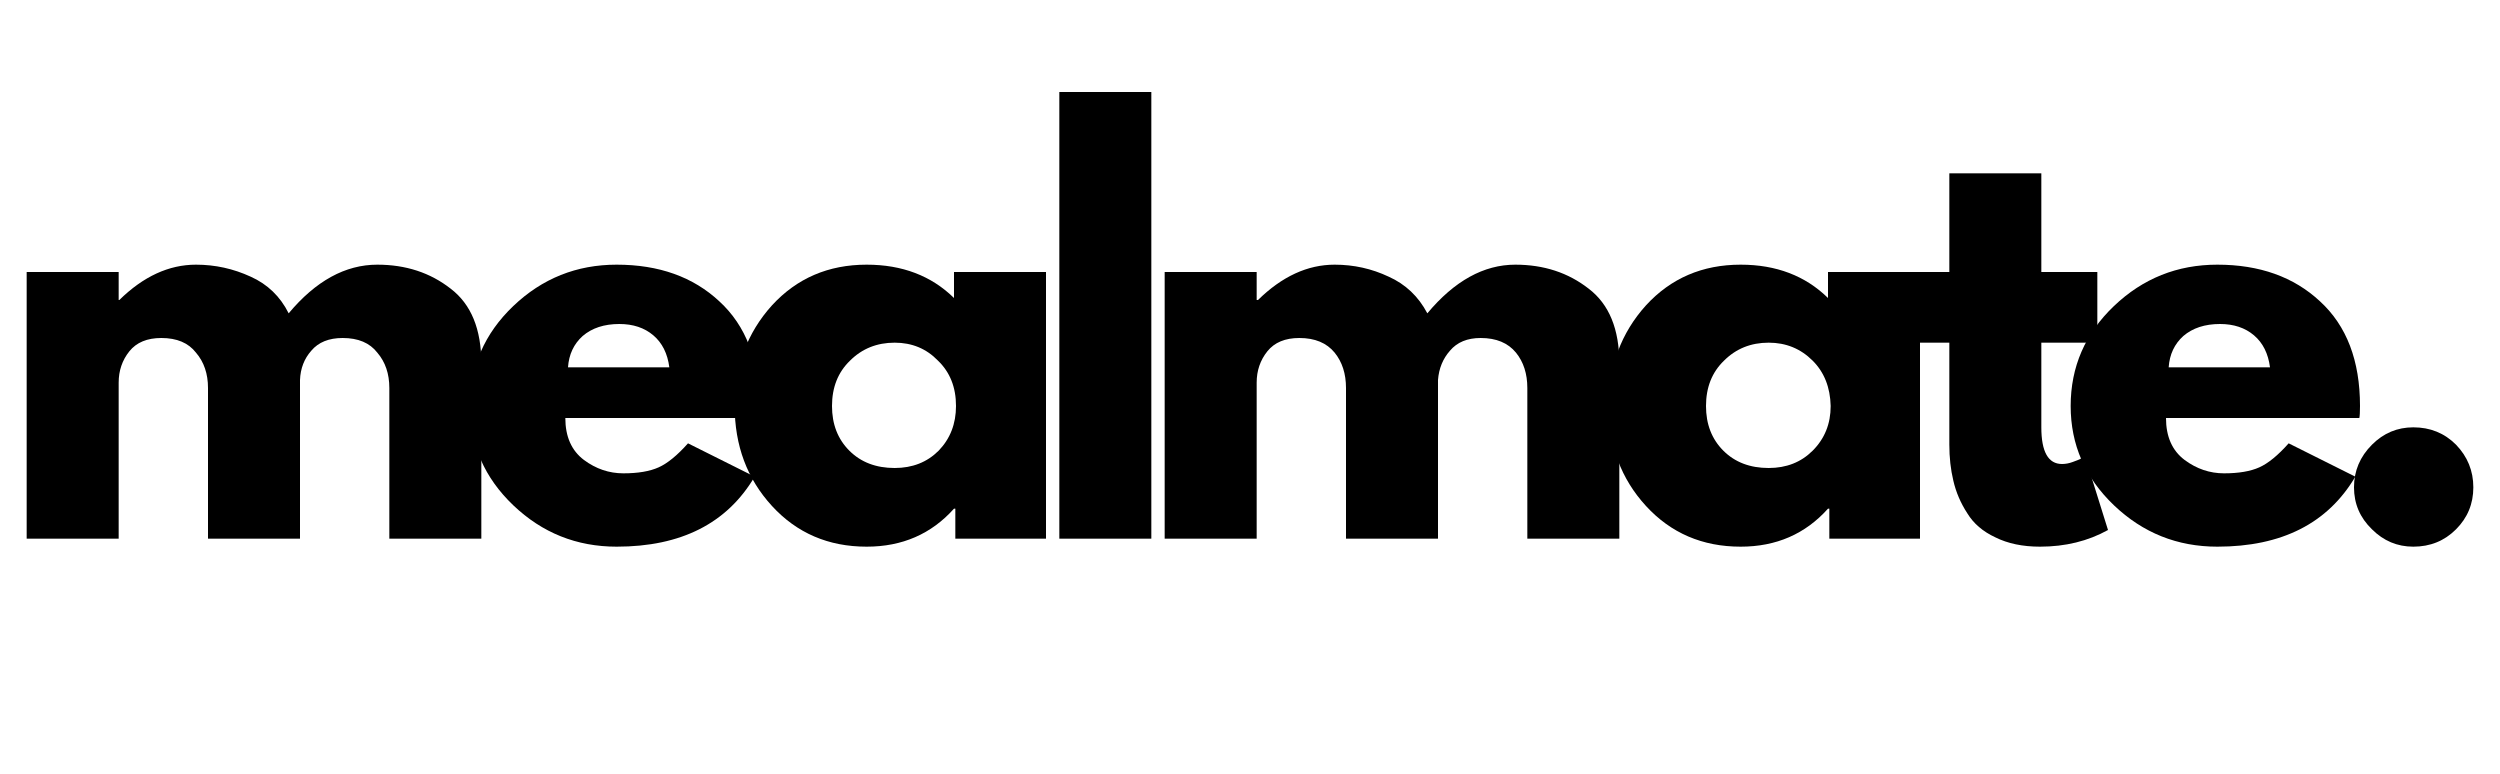
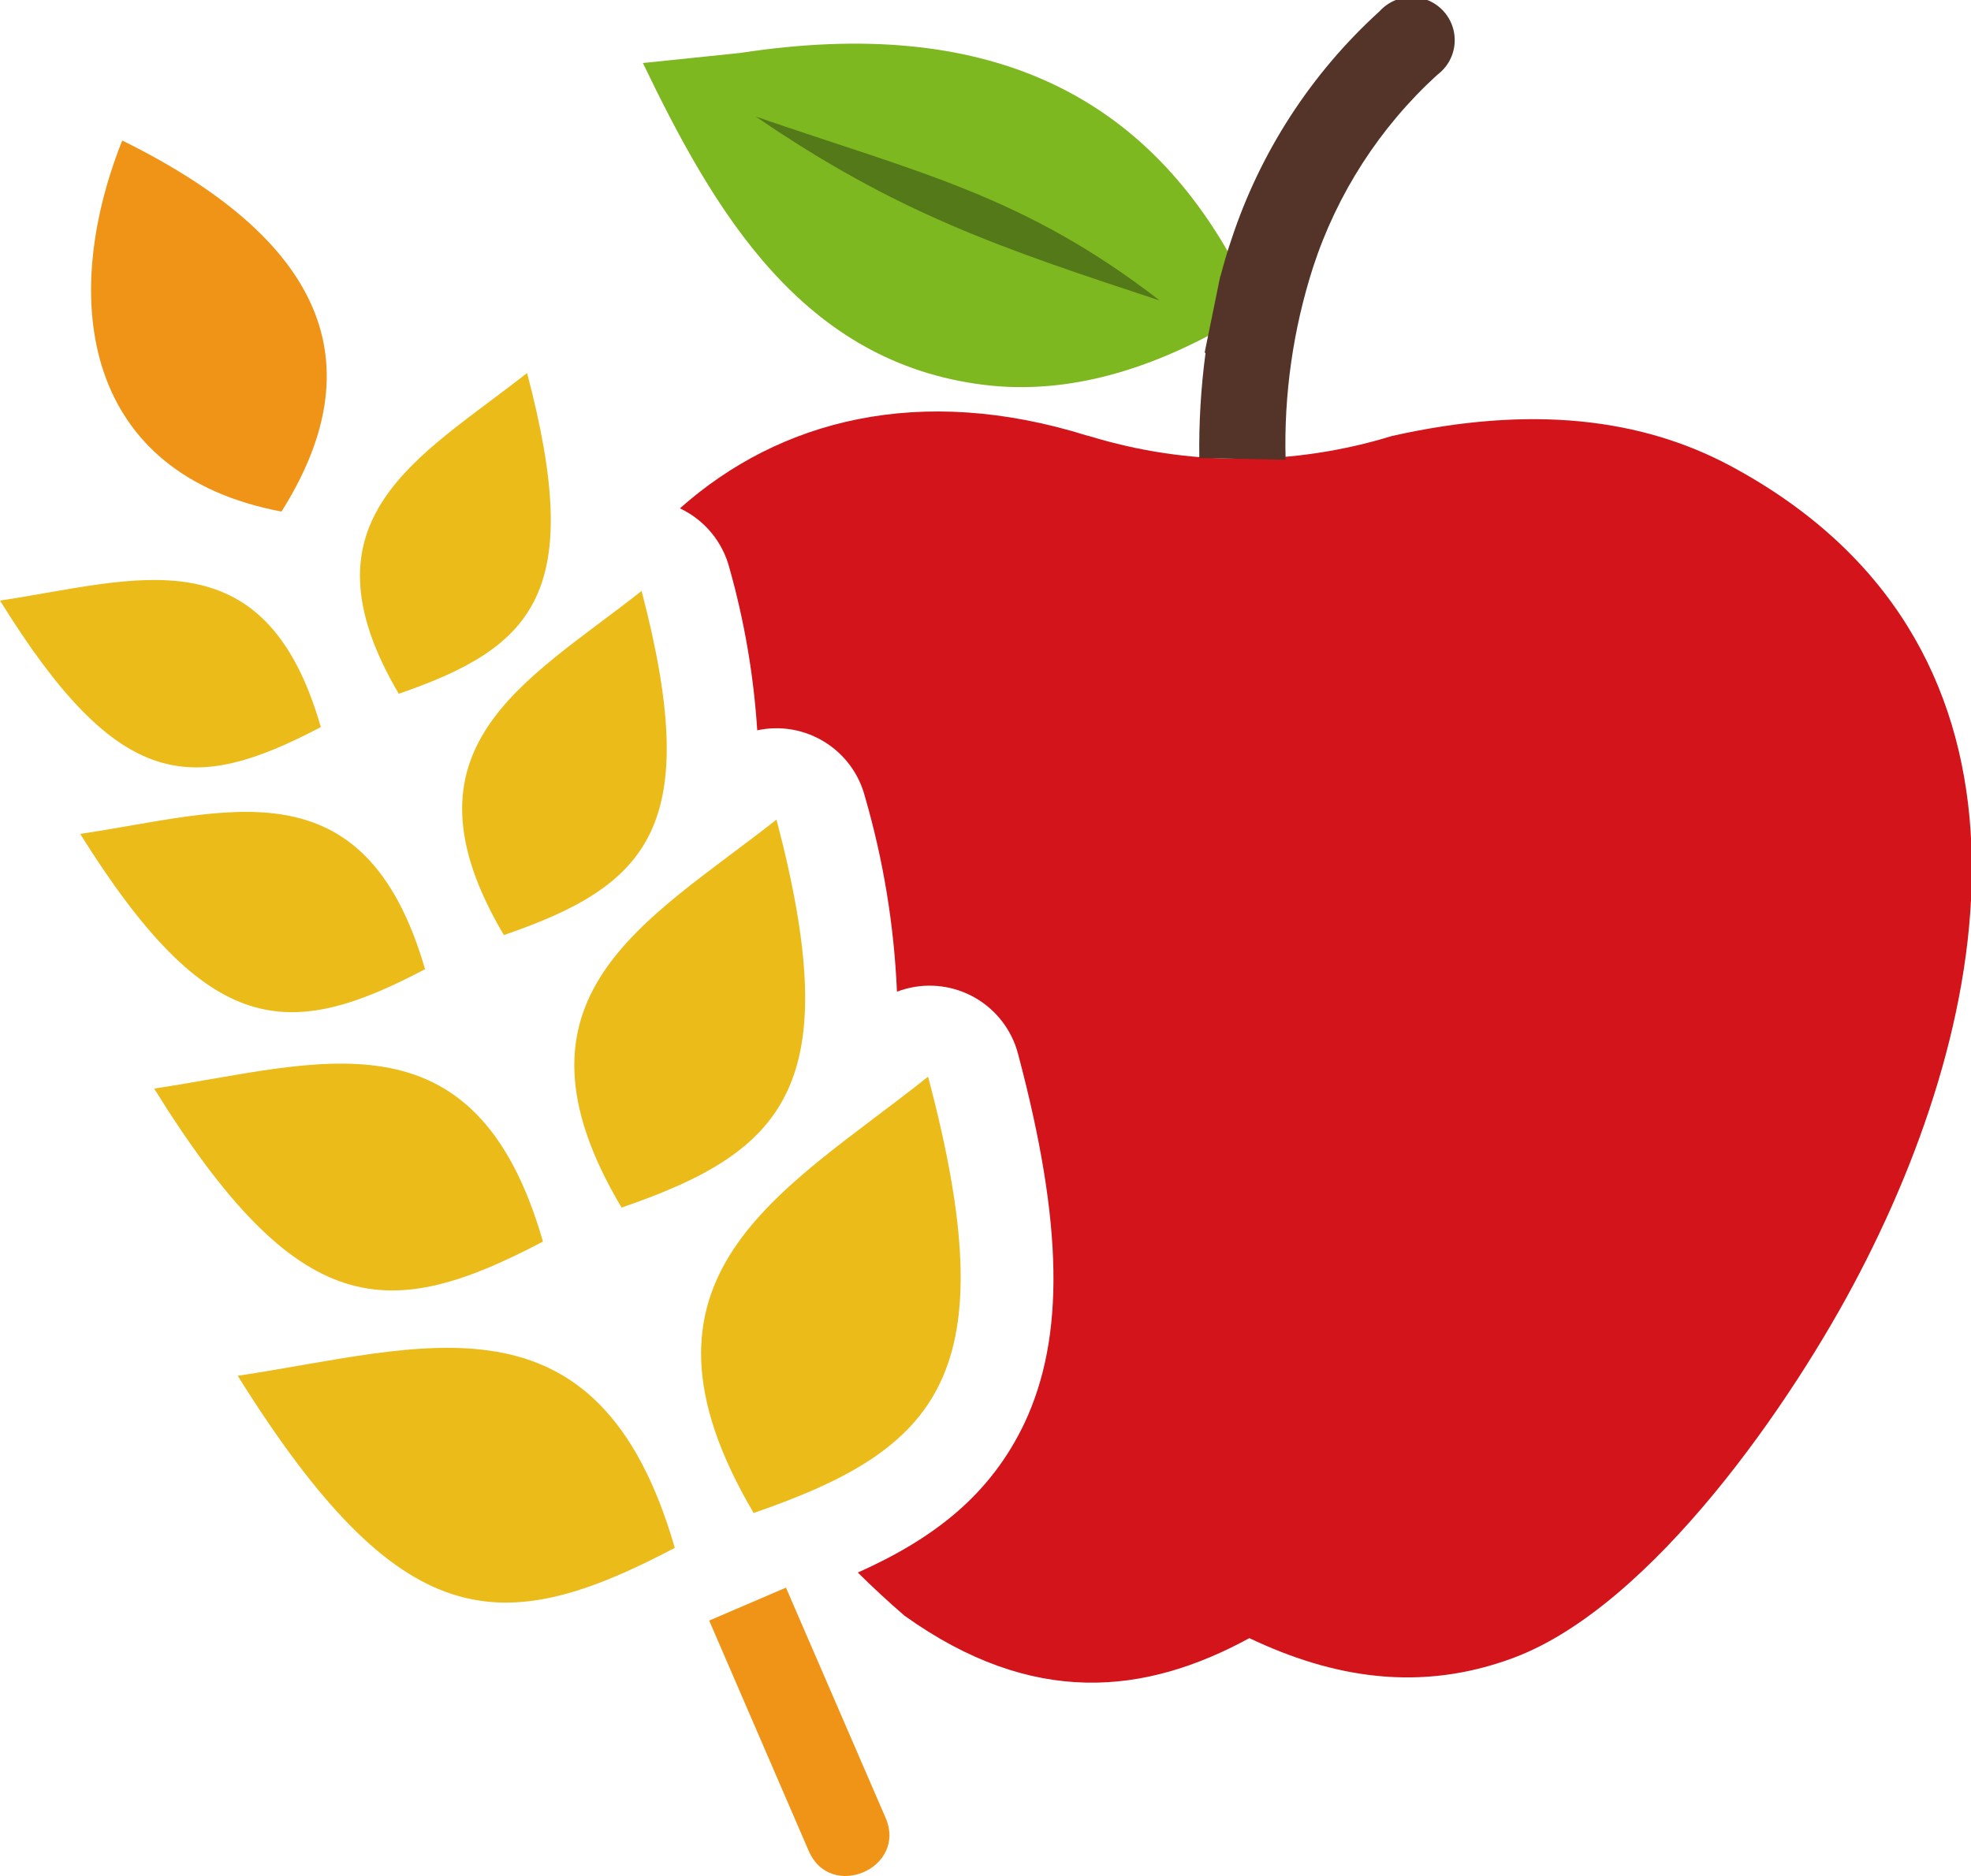
- <svg xmlns="http://www.w3.org/2000/svg" version="1.2" viewBox="0 0 375 116" width="375" height="116">
-   <style>
- 		.s0 { fill: #000000 } 
- 	</style>
-   <g>
-     <g>
-       <g>
-         <path class="s0" d="m4 80.8v-40h13.8v4.2h0.1q5.4-5.3 11.5-5.3 4.3 0 8.2 1.8 3.8 1.7 5.7 5.5 6.1-7.3 13.3-7.3 6.4 0 11 3.6 4.6 3.5 4.6 11.2v26.3h-13.8v-22.6q0-3.2-1.8-5.3-1.7-2.2-5.2-2.2-3.1 0-4.7 1.9-1.6 1.8-1.7 4.4v23.8h-13.8v-22.6q0-3.2-1.8-5.3-1.7-2.2-5.2-2.2-3.2 0-4.8 2-1.6 2-1.6 4.7v23.4z" />
-       </g>
-     </g>
-   </g>
-   <g>
-     <g>
-       <g>
-         <path fill-rule="evenodd" class="s0" d="m113.8 62.7h-29q0 4.2 2.8 6.3 2.7 2 5.9 2 3.3 0 5.3-0.9 2-0.9 4.4-3.6l10 5q-6.2 10.5-20.7 10.5-9 0-15.5-6.2-6.5-6.2-6.5-14.9 0-8.8 6.5-15 6.5-6.2 15.5-6.2 9.5 0 15.4 5.5 6 5.5 6 15.7 0 1.4-0.1 1.8zm-28.6-7.6h15.2q-0.4-3.1-2.4-4.8-2-1.7-5.1-1.7-3.4 0-5.5 1.8-2 1.8-2.2 4.7z" />
-       </g>
-     </g>
-   </g>
-   <g>
-     <g>
-       <g>
-         <path fill-rule="evenodd" class="s0" d="m115.8 75.9q-5.6-6.1-5.6-15 0-8.9 5.6-15.1 5.6-6.1 14.2-6.1 8 0 13.1 5v-3.9h13.8v40h-13.6v-4.5h-0.2q-5.1 5.7-13.1 5.7-8.6 0-14.2-6.1zm11.7-21.8q-2.7 2.6-2.7 6.8 0 4.1 2.6 6.7 2.6 2.6 6.8 2.6 4 0 6.6-2.6 2.6-2.7 2.6-6.7 0-4.2-2.7-6.8-2.6-2.7-6.5-2.7-4 0-6.7 2.7z" />
-       </g>
-     </g>
-   </g>
-   <g>
-     <g>
-       <g>
-         <path class="s0" d="m158.9 80.8v-67h13.8v67z" />
-       </g>
-     </g>
-   </g>
-   <g>
-     <g>
-       <g>
-         <path class="s0" d="m174.7 80.8v-40h13.8v4.2h0.2q5.4-5.3 11.5-5.3 4.3 0 8.1 1.8 3.8 1.7 5.8 5.5 6.1-7.3 13.2-7.3 6.4 0 11 3.6 4.6 3.5 4.6 11.2v26.3h-13.8v-22.6q0-3.2-1.7-5.3-1.8-2.2-5.3-2.2-3 0-4.6 1.9-1.6 1.8-1.8 4.4v23.8h-13.8v-22.6q0-3.2-1.7-5.3-1.8-2.2-5.3-2.2-3.2 0-4.8 2-1.6 2-1.6 4.7v23.4z" />
-       </g>
-     </g>
-   </g>
-   <g>
-     <g>
-       <g>
-         <path fill-rule="evenodd" class="s0" d="m246.9 75.9q-5.6-6.1-5.6-15 0-8.9 5.6-15.1 5.6-6.1 14.2-6.1 8 0 13.1 5v-3.9h13.8v40h-13.6v-4.5h-0.2q-5.1 5.7-13.1 5.7-8.6 0-14.2-6.1zm11.7-21.8q-2.7 2.6-2.7 6.8 0 4.1 2.6 6.7 2.6 2.6 6.8 2.6 4 0 6.6-2.6 2.7-2.7 2.7-6.7-0.1-4.2-2.7-6.8-2.7-2.7-6.6-2.7-4 0-6.7 2.7z" />
-       </g>
-     </g>
-   </g>
-   <g>
-     <g>
-       <g>
-         <path class="s0" d="m292.4 40.8v-14.8h13.8v14.8h8.4v10.6h-8.4v12.7q0 5.5 3.1 5.5 0.8 0 1.6-0.3 0.9-0.3 1.4-0.6l0.4-0.4 3.5 11.2q-4.5 2.5-10.2 2.5-3.9 0-6.7-1.4-2.8-1.3-4.2-3.6-1.5-2.3-2.1-4.9-0.6-2.5-0.6-5.4v-15.3h-5.8v-10.6z" />
-       </g>
-     </g>
-   </g>
-   <g>
-     <g>
-       <g>
-         <path fill-rule="evenodd" class="s0" d="m353.9 62.7h-29q0 4.2 2.8 6.3 2.7 2 5.9 2 3.3 0 5.3-0.9 2-0.9 4.4-3.6l10 5q-6.2 10.5-20.7 10.5-9 0-15.5-6.2-6.5-6.2-6.5-14.9 0-8.8 6.5-15 6.5-6.2 15.5-6.2 9.5 0 15.4 5.5 6 5.5 6 15.7 0 1.4-0.1 1.8zm-28.6-7.6h15.2q-0.4-3.1-2.4-4.8-2-1.7-5.1-1.7-3.4 0-5.5 1.8-2 1.8-2.2 4.7z" />
-       </g>
-     </g>
-   </g>
-   <g>
-     <g>
-       <g>
-         <path class="s0" d="m362 64.1q3.8 0 6.4 2.6 2.6 2.7 2.6 6.4 0 3.7-2.6 6.3-2.6 2.6-6.4 2.6-3.6 0-6.2-2.6-2.7-2.6-2.7-6.3 0-3.7 2.7-6.4 2.6-2.6 6.2-2.6z" />
-       </g>
-     </g>
-   </g>
+ <svg xmlns="http://www.w3.org/2000/svg" id="Layer_1" data-name="Layer 1" viewBox="0 0 122.88 116.97">
+   <defs>
+     <style>.cls-1{fill:#d3141b;}.cls-1,.cls-2,.cls-3,.cls-4,.cls-5,.cls-6{fill-rule:evenodd;}.cls-2{fill:#7db820;}.cls-3{fill:#537918;}.cls-4{fill:#543429;}.cls-5{fill:#ebbb19;}.cls-6{fill:#f09418;}</style>
+   </defs>
+   <path class="cls-1" d="M67.83,27.18c-10.47-3.29-19.24-1-25.44,4.52a5.69,5.69,0,0,1,3.08,3.7,48.82,48.82,0,0,1,1.74,10.14,5.7,5.7,0,0,1,6.71,4.12,51.53,51.53,0,0,1,2,12.18,5.05,5.05,0,0,1,.55-.18,5.7,5.7,0,0,1,7,4.06c2.84,10.68,2.9,17.68.41,23-2.11,4.45-5.59,7.19-10.4,9.34.92.91,1.89,1.81,2.91,2.69,8,5.72,15,4.94,21.5,1.4,5.16,2.45,10.62,3.42,16.49,1.22,8.63-3.24,17.42-16,21.56-24,9-17.3,12.12-39.5-8.06-50.32-5.51-2.95-12.39-3.82-21.11-1.86a32.11,32.11,0,0,1-18.87,0Z" />
+   <path class="cls-2" d="M61.36,24c4.41.54,9.14-.47,14.25-3.21l1-5C71,6,61.62.93,46.16,3.3l-6.08.63C44.53,13.18,50,22.61,61.36,24Z" />
+   <path class="cls-3" d="M47.12,7.27c10.12,3.5,16.69,4.9,25.18,11.47-10-3.3-16.38-5.45-25.18-11.47Z" />
+   <path class="cls-4" d="M75.1,22l.06,0a44.59,44.59,0,0,0-.39,6.56l5.38.11a36,36,0,0,1,1.71-12,28,28,0,0,1,7.74-12A2.69,2.69,0,1,0,86,.71,33.26,33.26,0,0,0,76.75,15c-.25.73-.47,1.49-.67,2.26l0-.06L75.1,22Z" />
+   <path class="cls-5" d="M31.38,58.32C40.52,55.19,43.83,51.5,40,36.85c-7.18,5.67-15.53,9.73-8.58,21.47ZM24.86,43.26c8.51-2.93,11.6-6.36,8-20-6.69,5.27-14.45,9.05-8,20ZM42.07,96.52C31.23,102.23,25,102.09,14.82,85.79c11.47-1.71,22.46-5.87,27.25,10.73Zm-8.22-19.1c-9.64,5.08-15.22,5-24.24-9.54,10.2-1.52,20-5.24,24.24,9.54Zm-7.32-17C18,64.93,13,64.81,5,52c9.05-1.34,17.72-4.64,21.51,8.47ZM20,45.34c-8,4.2-12.57,4.1-20-7.89,8.42-1.26,16.51-4.32,20,7.89Zm27,49c11.59-4,15.79-8.64,10.86-27.2C48.79,74.36,38.22,79.51,47,94.37ZM38.75,75.3c10.3-3.53,14-7.69,9.66-24.19-8.1,6.38-17.5,11-9.66,24.19Z" />
+   <path class="cls-6" d="M17.55,31.9C23,23.24,21,15.37,7.62,8.76c-4,10.07-2.35,20.82,9.93,23.14ZM44.2,101.06,49,99l6.21,14.35c1.36,3.15-3.43,5.21-4.79,2.07l-6.2-14.35Z" />
</svg>
